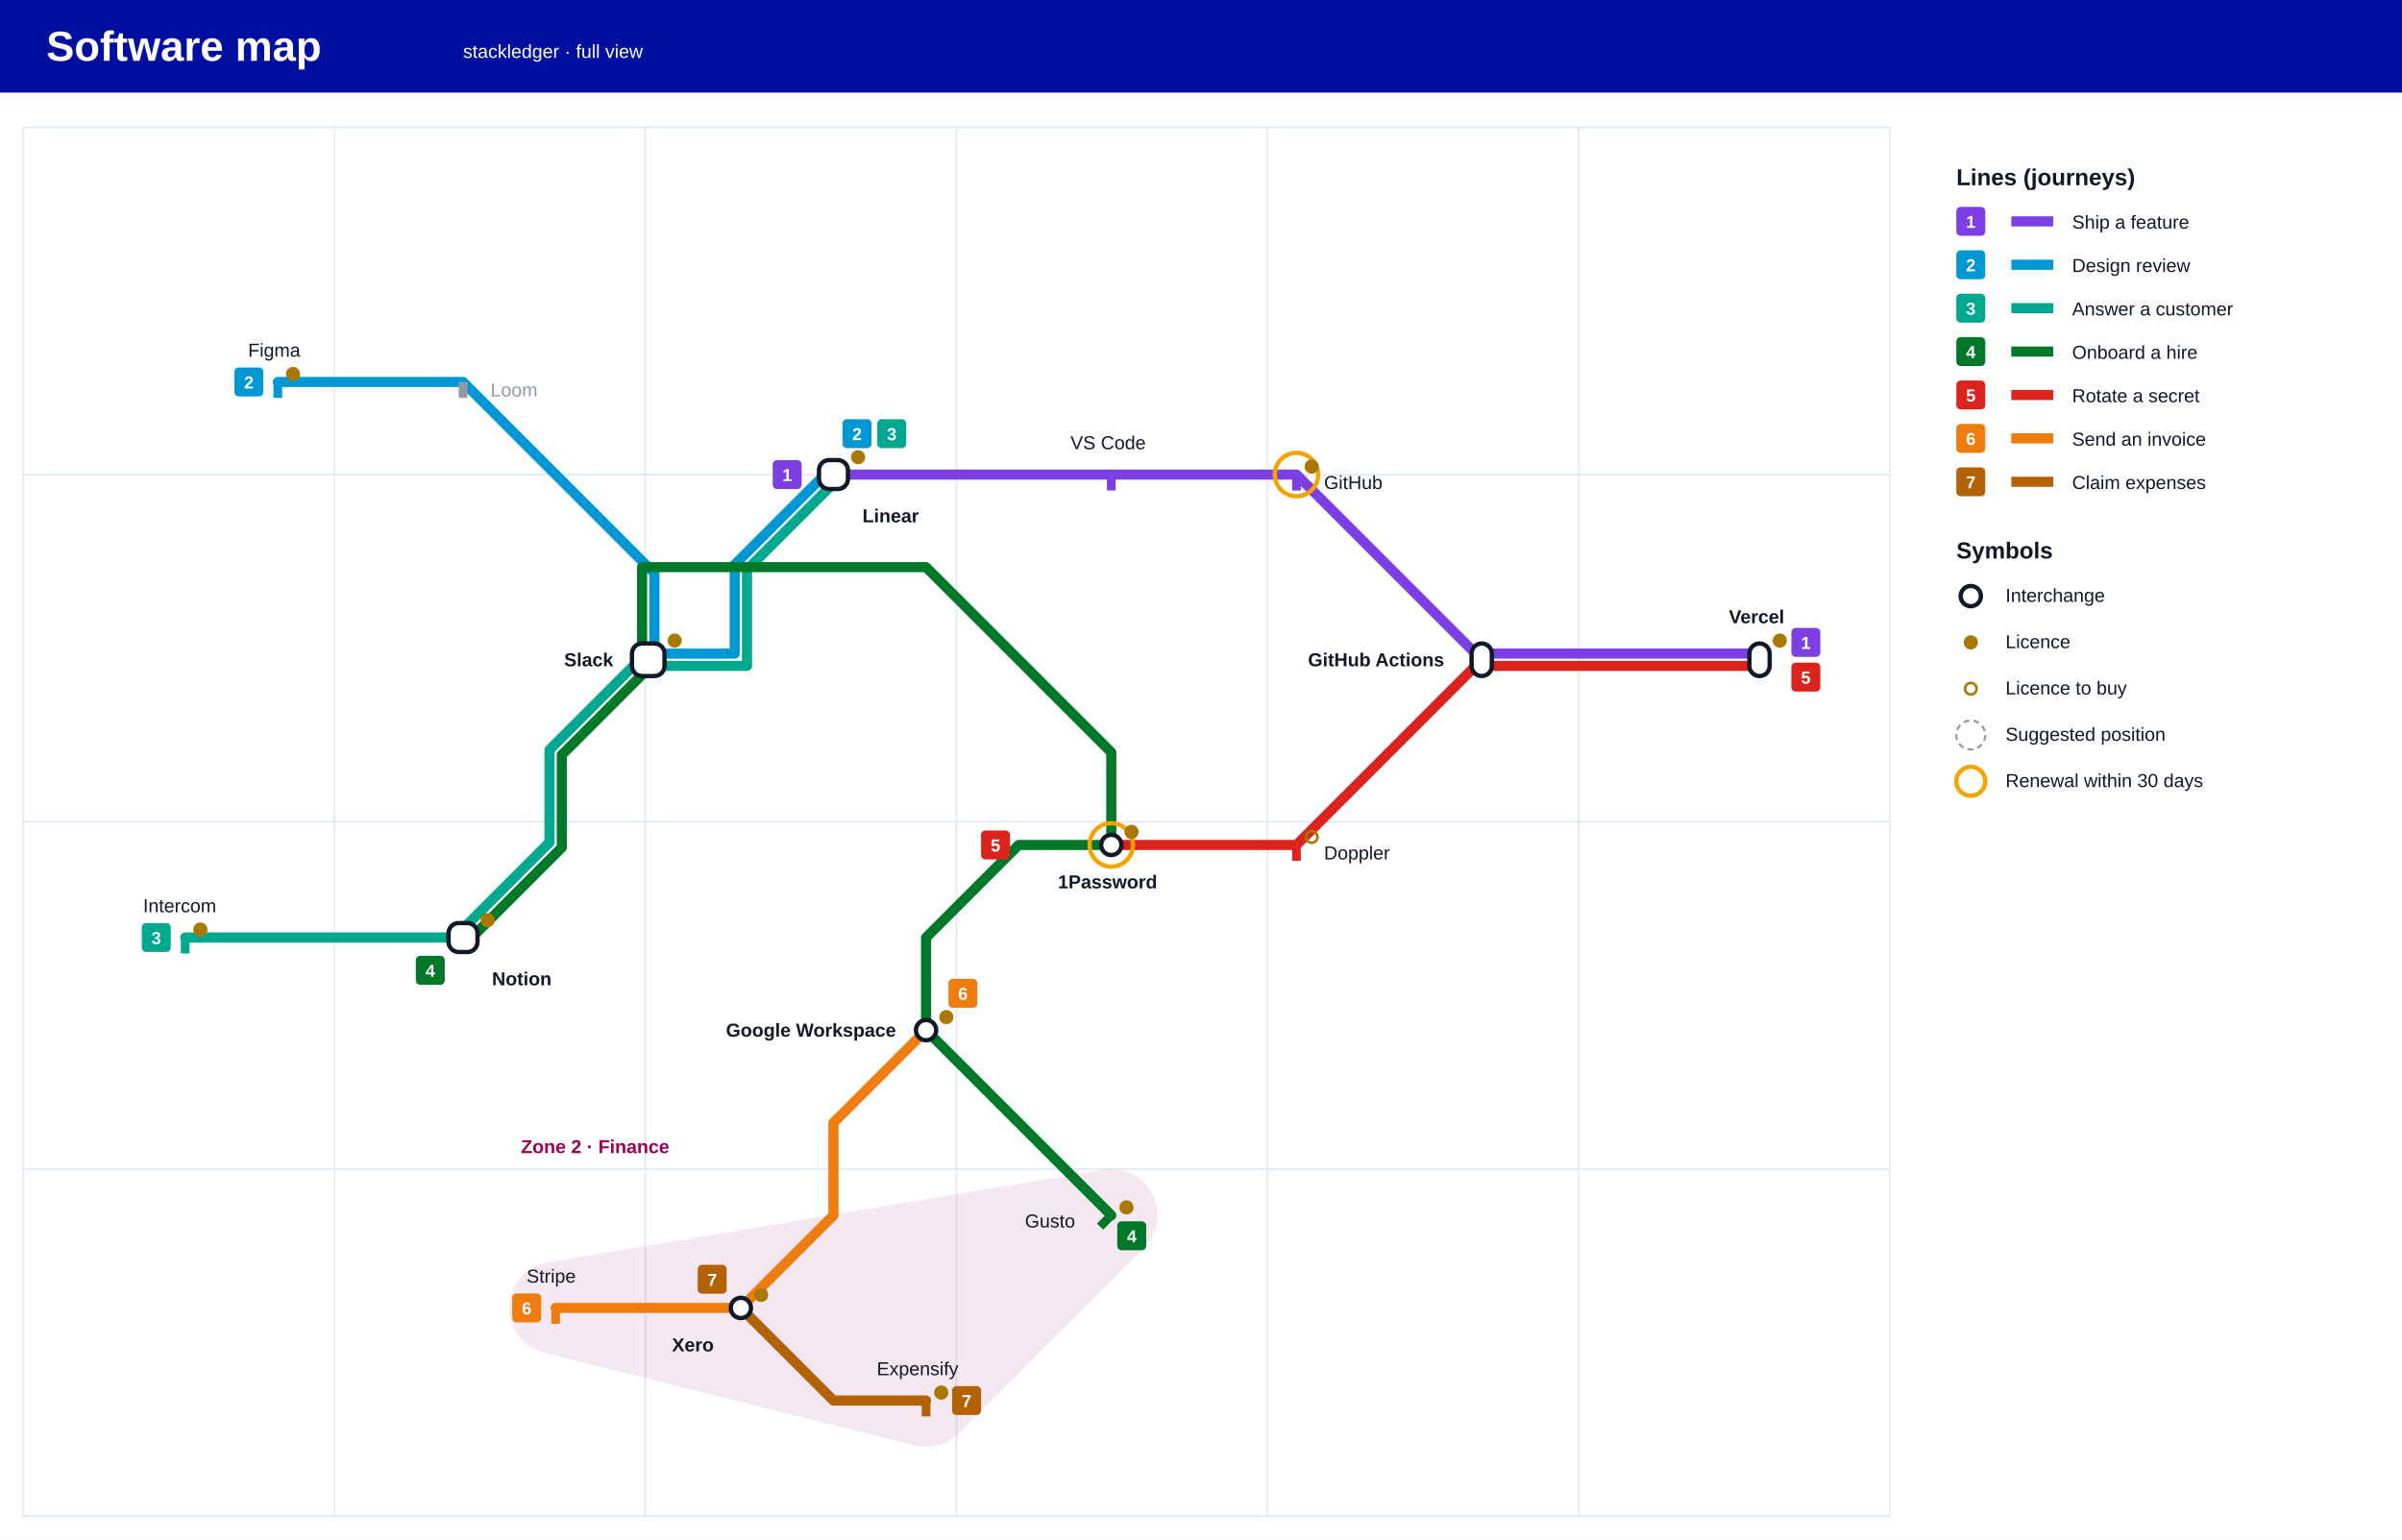
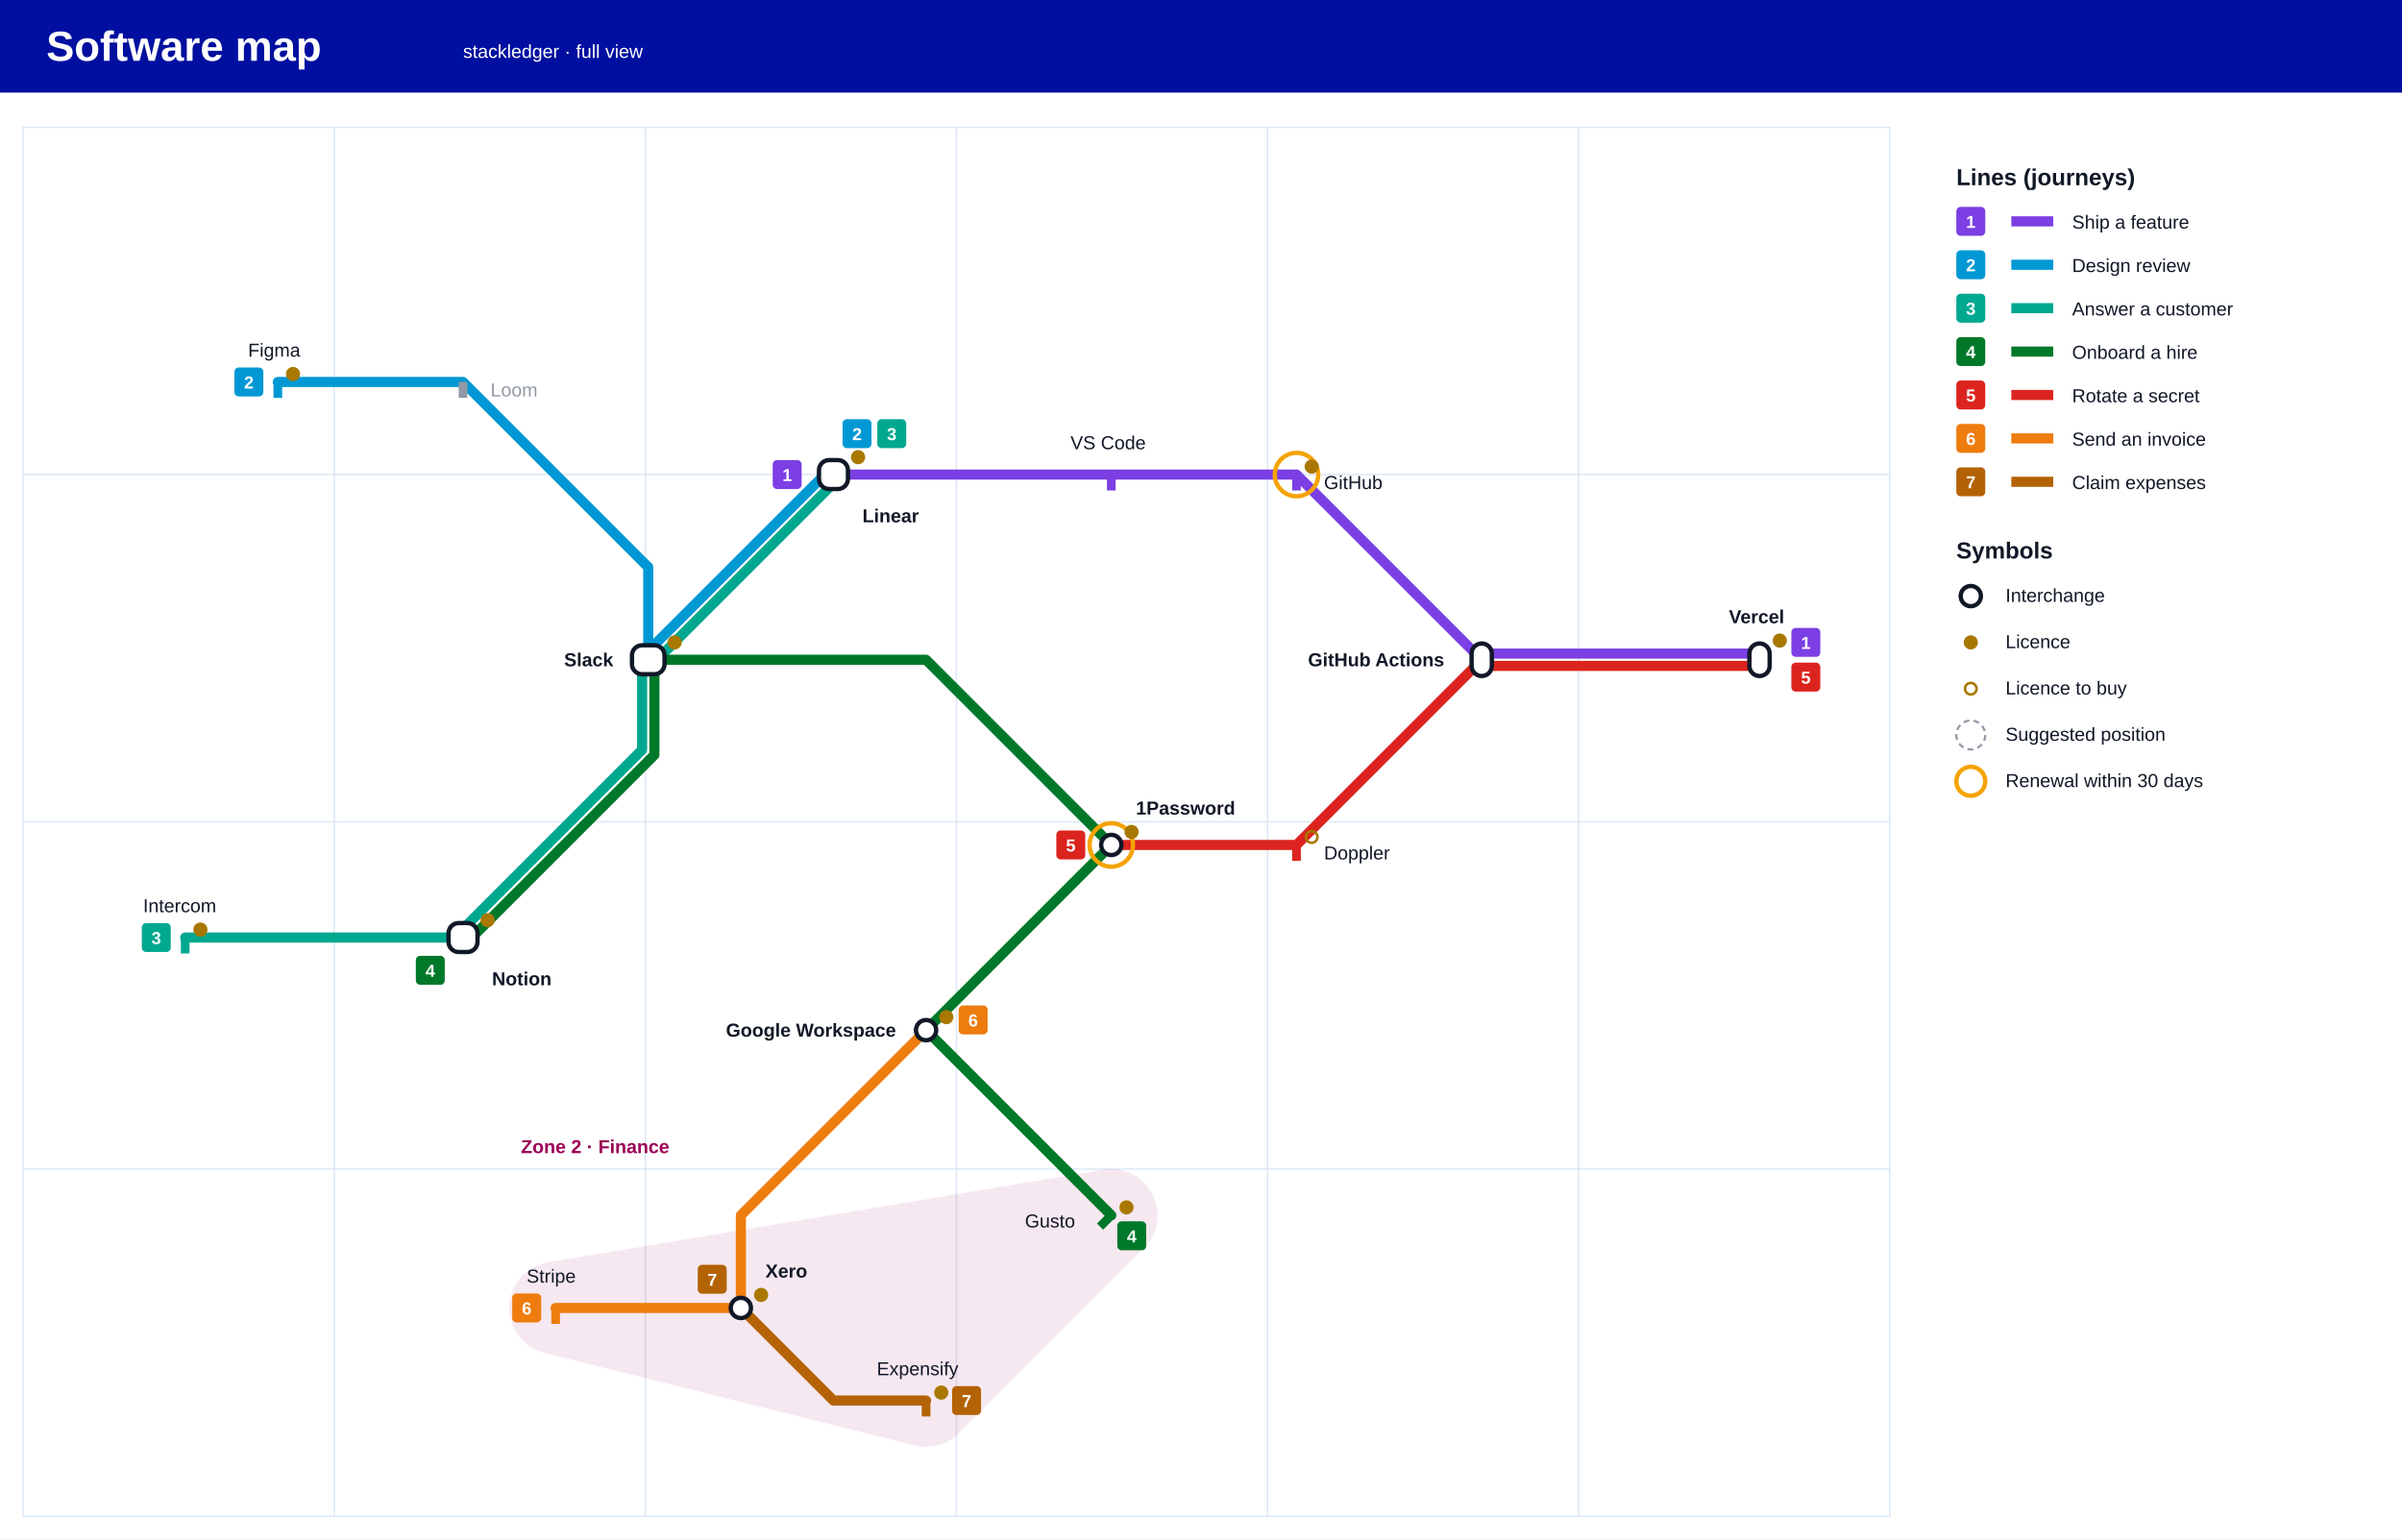
<svg xmlns="http://www.w3.org/2000/svg" role="img" viewBox="-64 -136 1660 1064" width="1660" height="1064" font-family="Avenir Next, Helvetica Neue, Arial, sans-serif">
  <g>
    <rect x="-64" y="-136" width="1660" height="1064" fill="#FFFFFF" />
  </g>
  <g>
    <rect x="-48" y="-48" width="1290" height="960" fill="none" stroke="#DCE7F5" stroke-width="1" />
    <line x1="167" y1="-48" x2="167" y2="912" stroke="#DCE7F5" stroke-width="1" />
    <line x1="382" y1="-48" x2="382" y2="912" stroke="#DCE7F5" stroke-width="1" />
    <line x1="597" y1="-48" x2="597" y2="912" stroke="#DCE7F5" stroke-width="1" />
    <line x1="812" y1="-48" x2="812" y2="912" stroke="#DCE7F5" stroke-width="1" />
    <line x1="1027" y1="-48" x2="1027" y2="912" stroke="#DCE7F5" stroke-width="1" />
    <line x1="-48" y1="192" x2="1242" y2="192" stroke="#DCE7F5" stroke-width="1" />
    <line x1="-48" y1="432" x2="1242" y2="432" stroke="#DCE7F5" stroke-width="1" />
    <line x1="-48" y1="672" x2="1242" y2="672" stroke="#DCE7F5" stroke-width="1" />
  </g>
  <g>
    <g opacity="0.09">
      <polygon points="320,768 704,704 576,832" fill="#9B0056" stroke="#9B0056" stroke-width="64" stroke-linejoin="round" />
    </g>
    <text x="296" y="661" fill="#9B0056" font-size="13" font-weight="700">Zone 2 · Finance</text>
  </g>
  <g>
    <g data-ref="line:ship">
      <path d="M512,192 L832,192 L955.75,315.75 L1152,315.75" fill="none" stroke="#7B3FE4" stroke-width="7" stroke-linejoin="round" stroke-linecap="round" />
    </g>
    <g data-ref="line:design">
-       <path d="M128,128 L256,128 L388.25,260.25 L388.25,315.75 L443.75,315.75 L443.75,254.24 L508.99,188.99" fill="none" stroke="#0098D4" stroke-width="7" stroke-linejoin="round" stroke-linecap="round" />
+       <path d="M128,128 L256,128 L384,256 L384,320 L380.99,316.99 L508.99,188.99" fill="none" stroke="#0098D4" stroke-width="7" stroke-linejoin="round" stroke-linecap="round" />
    </g>
    <g data-ref="line:support">
-       <path d="M64,512 L249.99,512 L315.75,446.24 L315.75,382.24 L373.74,324.25 L452.25,324.25 L452.25,257.76 L515.01,195.01" fill="none" stroke="#00A88F" stroke-width="7" stroke-linejoin="round" stroke-linecap="round" />
+       <path d="M64,512 L249.99,512 L379.75,382.24 L379.75,330.26 L515.01,195.01" fill="none" stroke="#00A88F" stroke-width="7" stroke-linejoin="round" stroke-linecap="round" />
    </g>
    <g data-ref="line:onboard">
-       <path d="M704,704 L576,576 L576,512 L640,448 L704,448 L704,384 L576,256 L379.75,256 L379.75,330.26 L324.25,385.76 L324.25,449.76 L259.01,515.01" fill="none" stroke="#00782A" stroke-width="7" stroke-linejoin="round" stroke-linecap="round" />
+       <path d="M704,704 L576,576 L704,448 L576,320 L388.25,320 L388.25,385.76 L259.01,515.01" fill="none" stroke="#00782A" stroke-width="7" stroke-linejoin="round" stroke-linecap="round" />
    </g>
    <g data-ref="line:secrets">
      <path d="M704,448 L832,448 L955.75,324.25 L1152,324.25" fill="none" stroke="#DC241F" stroke-width="7" stroke-linejoin="round" stroke-linecap="round" />
    </g>
    <g data-ref="line:invoice">
-       <path d="M320,768 L448,768 L512,704 L512,640 L576,576" fill="none" stroke="#EE7C0E" stroke-width="7" stroke-linejoin="round" stroke-linecap="round" />
+       <path d="M320,768 L448,768 L448,704 L576,576" fill="none" stroke="#EE7C0E" stroke-width="7" stroke-linejoin="round" stroke-linecap="round" />
    </g>
    <g data-ref="line:expenses">
      <path d="M576,832 L512,832 L448,768" fill="none" stroke="#B36305" stroke-width="7" stroke-linejoin="round" stroke-linecap="round" />
    </g>
    <rect x="470" y="182" width="20" height="20" fill="#7B3FE4" rx="3" />
    <text x="480" y="196.5" fill="#FFFFFF" font-size="12" font-weight="700" text-anchor="middle">1</text>
    <rect x="1174" y="298" width="20" height="20" fill="#7B3FE4" rx="3" />
    <text x="1184" y="312.5" fill="#FFFFFF" font-size="12" font-weight="700" text-anchor="middle">1</text>
    <rect x="1174" y="322" width="20" height="20" fill="#DC241F" rx="3" />
    <text x="1184" y="336.5" fill="#FFFFFF" font-size="12" font-weight="700" text-anchor="middle">5</text>
    <rect x="98" y="118" width="20" height="20" fill="#0098D4" rx="3" />
    <text x="108" y="132.5" fill="#FFFFFF" font-size="12" font-weight="700" text-anchor="middle">2</text>
    <rect x="518.28" y="153.72" width="20" height="20" fill="#0098D4" rx="3" />
    <text x="528.28" y="168.22" fill="#FFFFFF" font-size="12" font-weight="700" text-anchor="middle">2</text>
    <rect x="542.28" y="153.72" width="20" height="20" fill="#00A88F" rx="3" />
    <text x="552.28" y="168.22" fill="#FFFFFF" font-size="12" font-weight="700" text-anchor="middle">3</text>
    <rect x="34" y="502" width="20" height="20" fill="#00A88F" rx="3" />
    <text x="44" y="516.5" fill="#FFFFFF" font-size="12" font-weight="700" text-anchor="middle">3</text>
    <rect x="708.14" y="708.14" width="20" height="20" fill="#00782A" rx="3" />
    <text x="718.14" y="722.64" fill="#FFFFFF" font-size="12" font-weight="700" text-anchor="middle">4</text>
    <rect x="223.37" y="524.63" width="20" height="20" fill="#00782A" rx="3" />
    <text x="233.37" y="539.13" fill="#FFFFFF" font-size="12" font-weight="700" text-anchor="middle">4</text>
-     <rect x="614" y="438" width="20" height="20" fill="#DC241F" rx="3" />
-     <text x="624" y="452.5" fill="#FFFFFF" font-size="12" font-weight="700" text-anchor="middle">5</text>
+     <rect x="666" y="438" width="20" height="20" fill="#DC241F" rx="3" />
+     <text x="676" y="452.5" fill="#FFFFFF" font-size="12" font-weight="700" text-anchor="middle">5</text>
    <rect x="290" y="758" width="20" height="20" fill="#EE7C0E" rx="3" />
    <text x="300" y="772.5" fill="#FFFFFF" font-size="12" font-weight="700" text-anchor="middle">6</text>
-     <rect x="591.46" y="540.54" width="20" height="20" fill="#EE7C0E" rx="3" />
-     <text x="601.46" y="555.04" fill="#FFFFFF" font-size="12" font-weight="700" text-anchor="middle">6</text>
+     <rect x="598.53" y="558.93" width="20" height="20" fill="#EE7C0E" rx="3" />
+     <text x="608.53" y="573.43" fill="#FFFFFF" font-size="12" font-weight="700" text-anchor="middle">6</text>
    <rect x="594" y="822" width="20" height="20" fill="#B36305" rx="3" />
    <text x="604" y="836.5" fill="#FFFFFF" font-size="12" font-weight="700" text-anchor="middle">7</text>
    <rect x="418.2" y="738.2" width="20" height="20" fill="#B36305" rx="3" />
    <text x="428.2" y="752.7" fill="#FFFFFF" font-size="12" font-weight="700" text-anchor="middle">7</text>
  </g>
  <g>
    <g data-ref="component:actions">
      <rect x="953" y="308.75" width="14" height="22.5" fill="#FFFFFF" stroke="#111827" stroke-width="3" rx="7" />
    </g>
    <g data-ref="component:doppler">
      <line x1="832" y1="448" x2="832" y2="459" stroke="#DC241F" stroke-width="6" stroke-linecap="butt" />
      <circle cx="842.5" cy="442.5" r="4" fill="none" stroke="#A87800" stroke-width="1.8" />
    </g>
    <g data-ref="component:expensify">
      <line x1="576" y1="832" x2="576" y2="843" stroke="#B36305" stroke-width="6" stroke-linecap="butt" />
      <circle cx="586.5" cy="826.5" r="4" fill="#A87800" stroke="#A87800" stroke-width="1.8" />
    </g>
    <g data-ref="component:figma">
      <line x1="128" y1="128" x2="128" y2="139" stroke="#0098D4" stroke-width="6" stroke-linecap="butt" />
      <circle cx="138.5" cy="122.5" r="4" fill="#A87800" stroke="#A87800" stroke-width="1.8" />
    </g>
    <g data-ref="component:github">
      <circle cx="832" cy="192" r="15" fill="none" stroke="#F5A300" stroke-width="3" />
      <line x1="832" y1="192" x2="832" y2="203" stroke="#7B3FE4" stroke-width="6" stroke-linecap="butt" />
      <circle cx="842.5" cy="186.5" r="4" fill="#A87800" stroke="#A87800" stroke-width="1.8" />
    </g>
    <g data-ref="component:google">
      <rect x="569" y="569" width="14" height="14" fill="#FFFFFF" stroke="#111827" stroke-width="3" rx="7" />
      <circle cx="590" cy="567" r="4" fill="#A87800" stroke="#A87800" stroke-width="1.8" />
    </g>
    <g data-ref="component:gusto">
      <line x1="704" y1="704" x2="696.22" y2="711.78" stroke="#00782A" stroke-width="6" stroke-linecap="butt" />
      <circle cx="714.5" cy="698.5" r="4" fill="#A87800" stroke="#A87800" stroke-width="1.8" />
    </g>
    <g data-ref="component:intercom">
      <line x1="64" y1="512" x2="64" y2="523" stroke="#00A88F" stroke-width="6" stroke-linecap="butt" />
      <circle cx="74.5" cy="506.5" r="4" fill="#A87800" stroke="#A87800" stroke-width="1.8" />
    </g>
    <g data-ref="component:linear">
      <rect x="501.99" y="181.99" width="20.01" height="20.01" fill="#FFFFFF" stroke="#111827" stroke-width="3" rx="7" />
      <circle cx="529.01" cy="179.99" r="4" fill="#A87800" stroke="#A87800" stroke-width="1.8" />
    </g>
    <g data-ref="component:loom">
      <line x1="256" y1="128" x2="256" y2="139" stroke="#9299A6" stroke-width="6" stroke-linecap="butt" />
    </g>
    <g data-ref="component:notion">
      <rect x="245.99" y="501.99" width="20.01" height="20.01" fill="#FFFFFF" stroke="#111827" stroke-width="3" rx="7" />
      <circle cx="273.01" cy="499.99" r="4" fill="#A87800" stroke="#A87800" stroke-width="1.8" />
    </g>
    <g data-ref="component:onepass">
      <circle cx="704" cy="448" r="15" fill="none" stroke="#F5A300" stroke-width="3" />
      <rect x="697" y="441" width="14" height="14" fill="#FFFFFF" stroke="#111827" stroke-width="3" rx="7" />
      <circle cx="718" cy="439" r="4" fill="#A87800" stroke="#A87800" stroke-width="1.8" />
    </g>
    <g data-ref="component:slack">
-       <rect x="372.75" y="308.75" width="22.5" height="22.5" fill="#FFFFFF" stroke="#111827" stroke-width="3" rx="7" />
-       <circle cx="402.25" cy="306.75" r="4" fill="#A87800" stroke="#A87800" stroke-width="1.8" />
+       <rect x="372.75" y="309.99" width="22.5" height="20.01" fill="#FFFFFF" stroke="#111827" stroke-width="3" rx="7" />
+       <circle cx="402.25" cy="307.99" r="4" fill="#A87800" stroke="#A87800" stroke-width="1.8" />
    </g>
    <g data-ref="component:stripe">
      <line x1="320" y1="768" x2="320" y2="779" stroke="#EE7C0E" stroke-width="6" stroke-linecap="butt" />
    </g>
    <g data-ref="component:vercel">
      <rect x="1145" y="308.75" width="14" height="22.5" fill="#FFFFFF" stroke="#111827" stroke-width="3" rx="7" />
      <circle cx="1166" cy="306.75" r="4" fill="#A87800" stroke="#A87800" stroke-width="1.8" />
    </g>
    <g data-ref="component:vscode">
      <line x1="704" y1="192" x2="704" y2="203" stroke="#7B3FE4" stroke-width="6" stroke-linecap="butt" />
    </g>
    <g data-ref="component:xero">
      <rect x="441" y="761" width="14" height="14" fill="#FFFFFF" stroke="#111827" stroke-width="3" rx="7" />
      <circle cx="462" cy="759" r="4" fill="#A87800" stroke="#A87800" stroke-width="1.8" />
    </g>
  </g>
  <g>
    <text x="532.01" y="225.01" fill="#111827" font-size="13" font-weight="700">Linear</text>
    <text x="325.85" y="324.5" fill="#111827" font-size="13" font-weight="700">Slack</text>
    <text x="839.95" y="324.5" fill="#111827" font-size="13" font-weight="700">GitHub Actions</text>
    <text x="437.7" y="580.5" fill="#111827" font-size="13" font-weight="700">Google Workspace</text>
    <text x="276.01" y="545.01" fill="#111827" font-size="13" font-weight="700">Notion</text>
-     <text x="667.1" y="478" fill="#111827" font-size="13" font-weight="700">1Password</text>
+     <text x="721" y="427" fill="#111827" font-size="13" font-weight="700">1Password</text>
    <text x="1130.8" y="294.75" fill="#111827" font-size="13" font-weight="700">Vercel</text>
-     <text x="400.4" y="798" fill="#111827" font-size="13" font-weight="700">Xero</text>
+     <text x="465" y="747" fill="#111827" font-size="13" font-weight="700">Xero</text>
    <text x="851" y="458" fill="#111827" font-size="13" font-weight="500">Doppler</text>
    <text x="541.95" y="814.5" fill="#111827" font-size="13" font-weight="500">Expensify</text>
    <text x="107.45" y="110.5" fill="#111827" font-size="13" font-weight="500">Figma</text>
    <text x="851" y="202" fill="#111827" font-size="13" font-weight="500">GitHub</text>
    <text x="644.32" y="712.39" fill="#111827" font-size="13" font-weight="500">Gusto</text>
    <text x="34.9" y="494.5" fill="#111827" font-size="13" font-weight="500">Intercom</text>
    <text x="275" y="138" fill="#9299A6" font-size="13" font-weight="500">Loom</text>
    <text x="299.95" y="750.5" fill="#111827" font-size="13" font-weight="500">Stripe</text>
    <text x="675.8" y="174.5" fill="#111827" font-size="13" font-weight="500">VS Code</text>
  </g>
  <g>
    <rect x="-64" y="-136" width="1660" height="64" fill="#000F9F" />
    <text x="-32" y="-94" fill="#FFFFFF" font-size="29" font-weight="700">Software map</text>
    <text x="256" y="-96" fill="#FFFFFF" font-size="13">stackledger · full view</text>
  </g>
  <g>
    <rect x="1270" y="-36" width="310" height="480" fill="#FFFFFF" rx="8" />
    <text x="1288" y="-8" fill="#111827" font-size="16" font-weight="700">Lines (journeys)</text>
    <rect x="1288" y="7" width="20" height="20" fill="#7B3FE4" rx="3" />
    <text x="1298" y="21.5" fill="#FFFFFF" font-size="12" font-weight="700" text-anchor="middle">1</text>
    <line x1="1326" y1="17" x2="1355" y2="17" stroke="#7B3FE4" stroke-width="7" />
    <text x="1368" y="22" fill="#111827" font-size="13">Ship a feature</text>
    <rect x="1288" y="37" width="20" height="20" fill="#0098D4" rx="3" />
    <text x="1298" y="51.5" fill="#FFFFFF" font-size="12" font-weight="700" text-anchor="middle">2</text>
    <line x1="1326" y1="47" x2="1355" y2="47" stroke="#0098D4" stroke-width="7" />
    <text x="1368" y="52" fill="#111827" font-size="13">Design review</text>
    <rect x="1288" y="67" width="20" height="20" fill="#00A88F" rx="3" />
    <text x="1298" y="81.5" fill="#FFFFFF" font-size="12" font-weight="700" text-anchor="middle">3</text>
    <line x1="1326" y1="77" x2="1355" y2="77" stroke="#00A88F" stroke-width="7" />
    <text x="1368" y="82" fill="#111827" font-size="13">Answer a customer</text>
    <rect x="1288" y="97" width="20" height="20" fill="#00782A" rx="3" />
    <text x="1298" y="111.5" fill="#FFFFFF" font-size="12" font-weight="700" text-anchor="middle">4</text>
    <line x1="1326" y1="107" x2="1355" y2="107" stroke="#00782A" stroke-width="7" />
    <text x="1368" y="112" fill="#111827" font-size="13">Onboard a hire</text>
    <rect x="1288" y="127" width="20" height="20" fill="#DC241F" rx="3" />
    <text x="1298" y="141.5" fill="#FFFFFF" font-size="12" font-weight="700" text-anchor="middle">5</text>
    <line x1="1326" y1="137" x2="1355" y2="137" stroke="#DC241F" stroke-width="7" />
    <text x="1368" y="142" fill="#111827" font-size="13">Rotate a secret</text>
    <rect x="1288" y="157" width="20" height="20" fill="#EE7C0E" rx="3" />
    <text x="1298" y="171.5" fill="#FFFFFF" font-size="12" font-weight="700" text-anchor="middle">6</text>
    <line x1="1326" y1="167" x2="1355" y2="167" stroke="#EE7C0E" stroke-width="7" />
    <text x="1368" y="172" fill="#111827" font-size="13">Send an invoice</text>
    <rect x="1288" y="187" width="20" height="20" fill="#B36305" rx="3" />
    <text x="1298" y="201.5" fill="#FFFFFF" font-size="12" font-weight="700" text-anchor="middle">7</text>
    <line x1="1326" y1="197" x2="1355" y2="197" stroke="#B36305" stroke-width="7" />
    <text x="1368" y="202" fill="#111827" font-size="13">Claim expenses</text>
    <text x="1288" y="250" fill="#111827" font-size="16" font-weight="700">Symbols</text>
    <circle cx="1298" cy="276" r="7" fill="#FFFFFF" stroke="#111827" stroke-width="3" />
    <text x="1322" y="280" fill="#111827" font-size="13">Interchange</text>
    <circle cx="1298" cy="308" r="4" fill="#A87800" stroke="#A87800" stroke-width="1.8" />
    <text x="1322" y="312" fill="#111827" font-size="13">Licence</text>
    <circle cx="1298" cy="340" r="4" fill="none" stroke="#A87800" stroke-width="1.8" />
    <text x="1322" y="344" fill="#111827" font-size="13">Licence to buy</text>
    <circle cx="1298" cy="372" r="10" fill="none" stroke="#9299A6" stroke-width="1.5" stroke-dasharray="4 3" />
    <text x="1322" y="376" fill="#111827" font-size="13">Suggested position</text>
    <circle cx="1298" cy="404" r="10" fill="none" stroke="#F5A300" stroke-width="3" />
    <text x="1322" y="408" fill="#111827" font-size="13">Renewal within 30 days</text>
  </g>
</svg>
